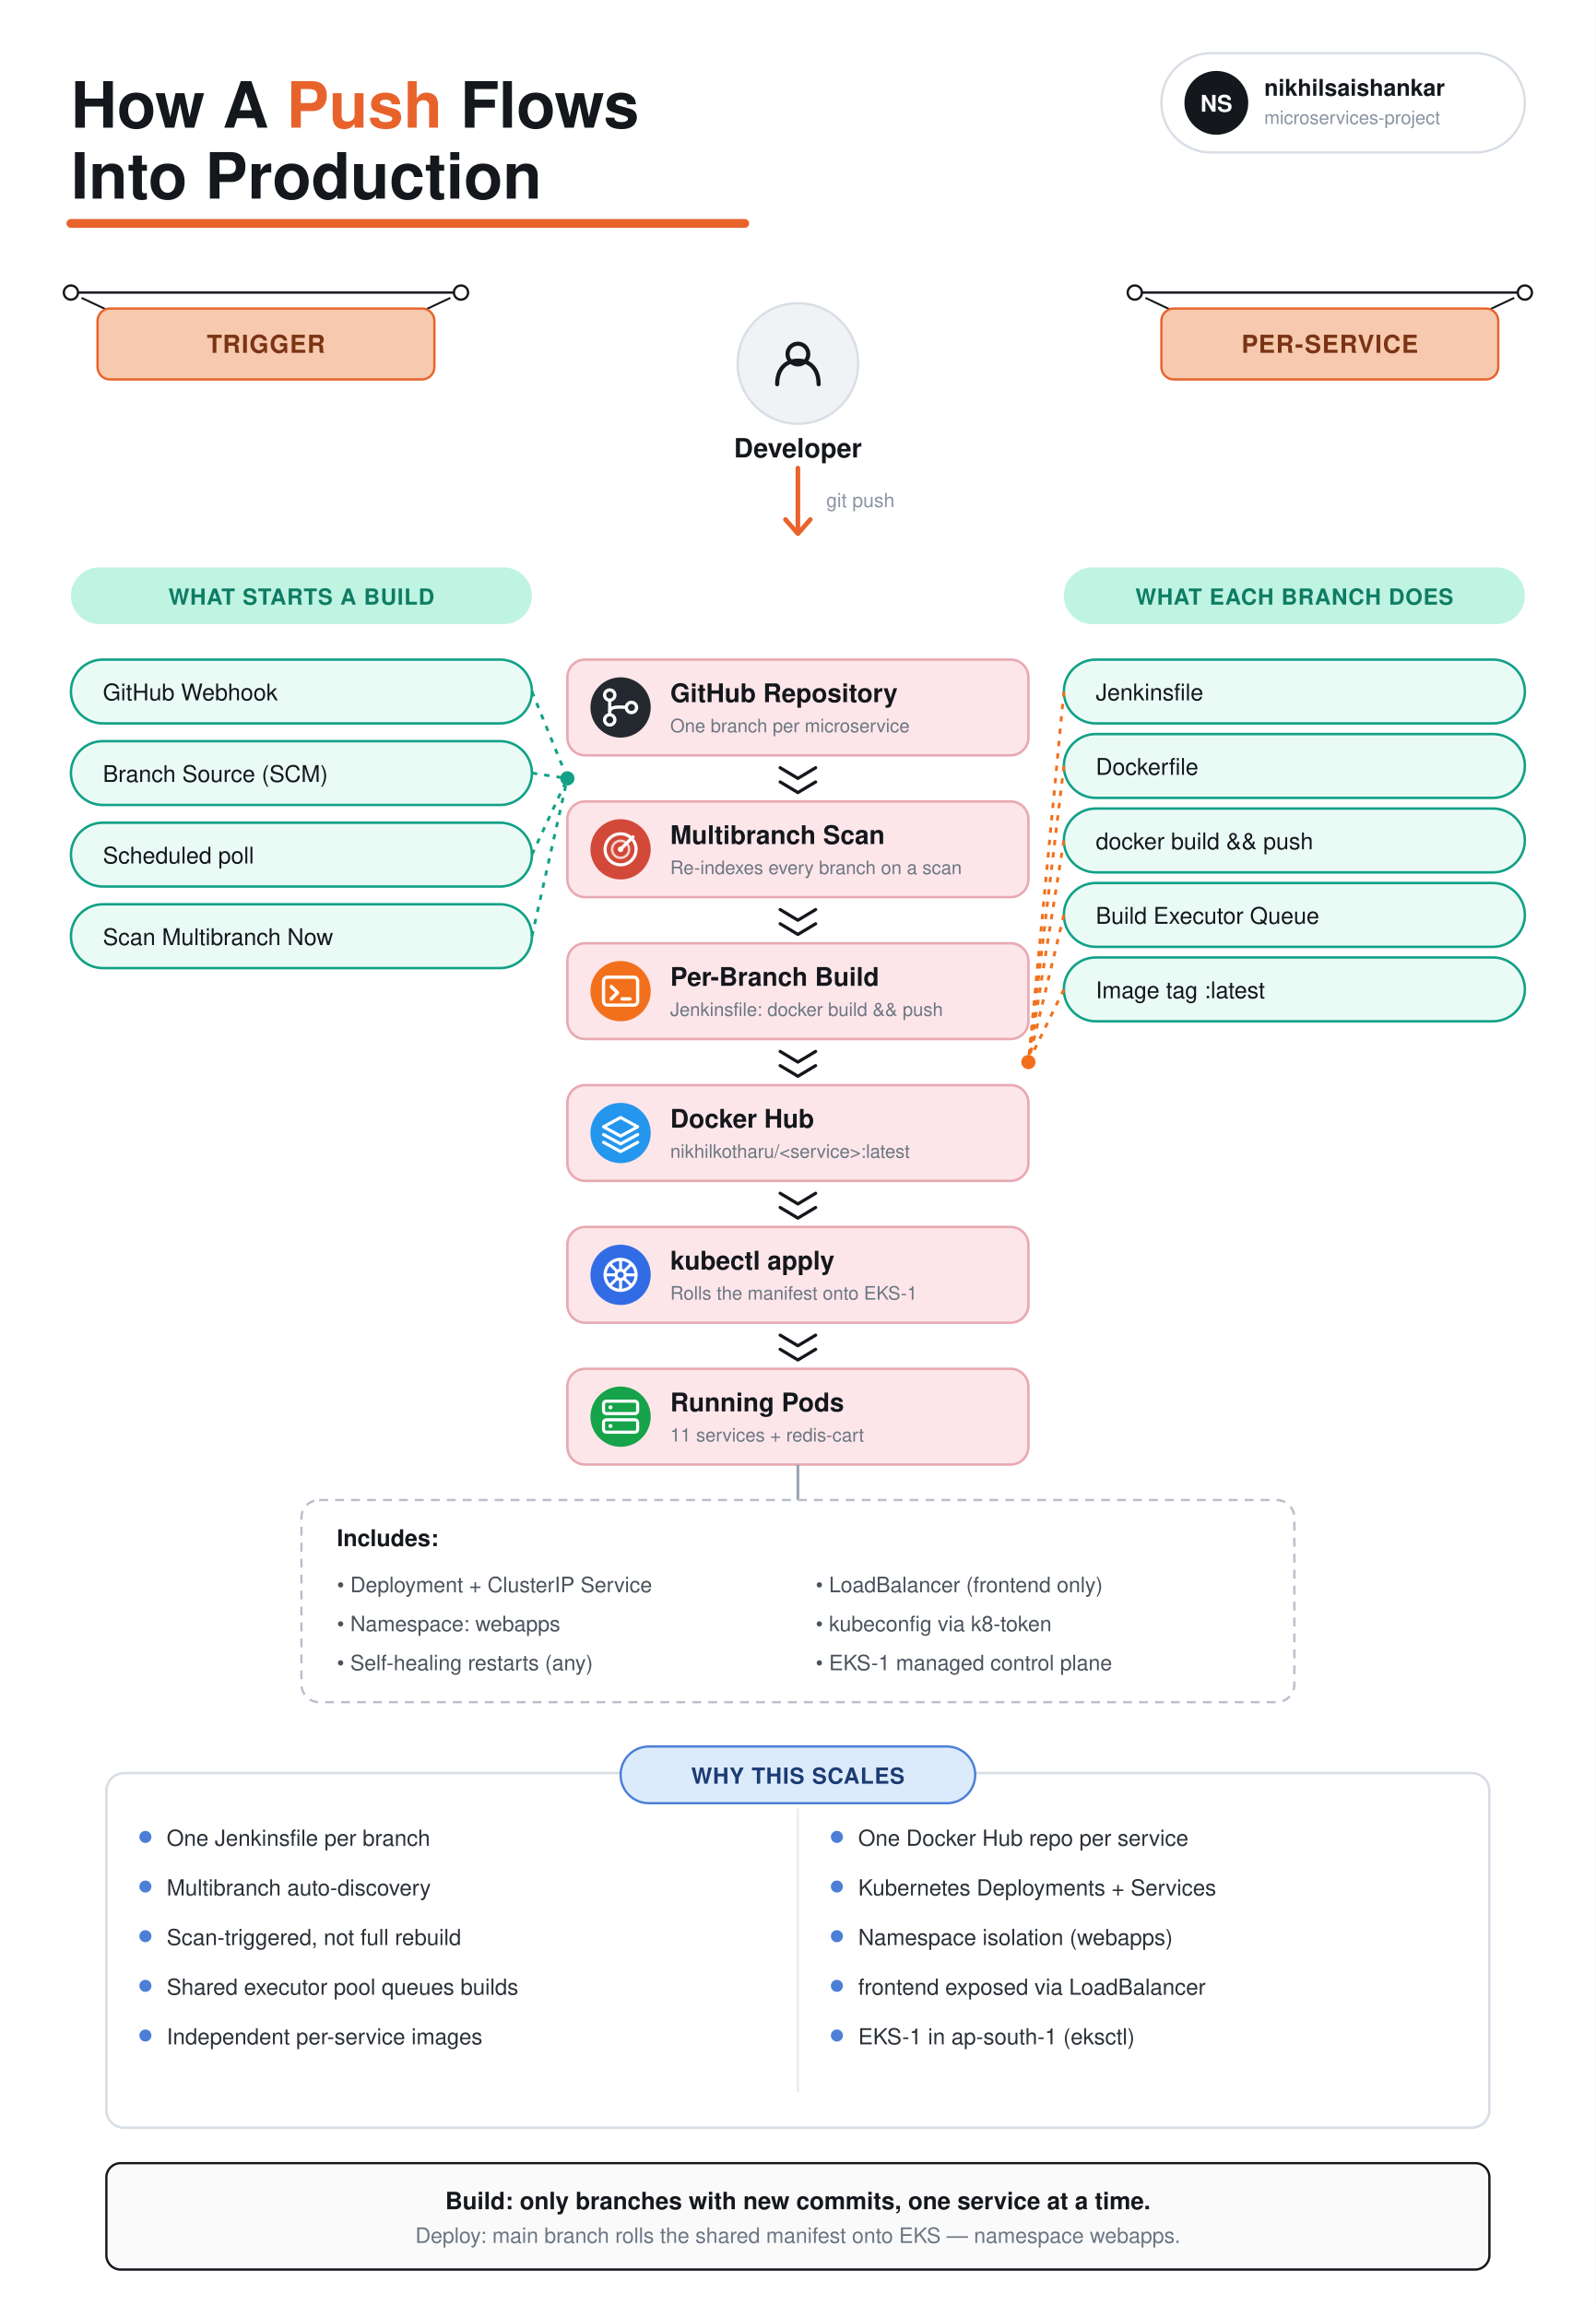
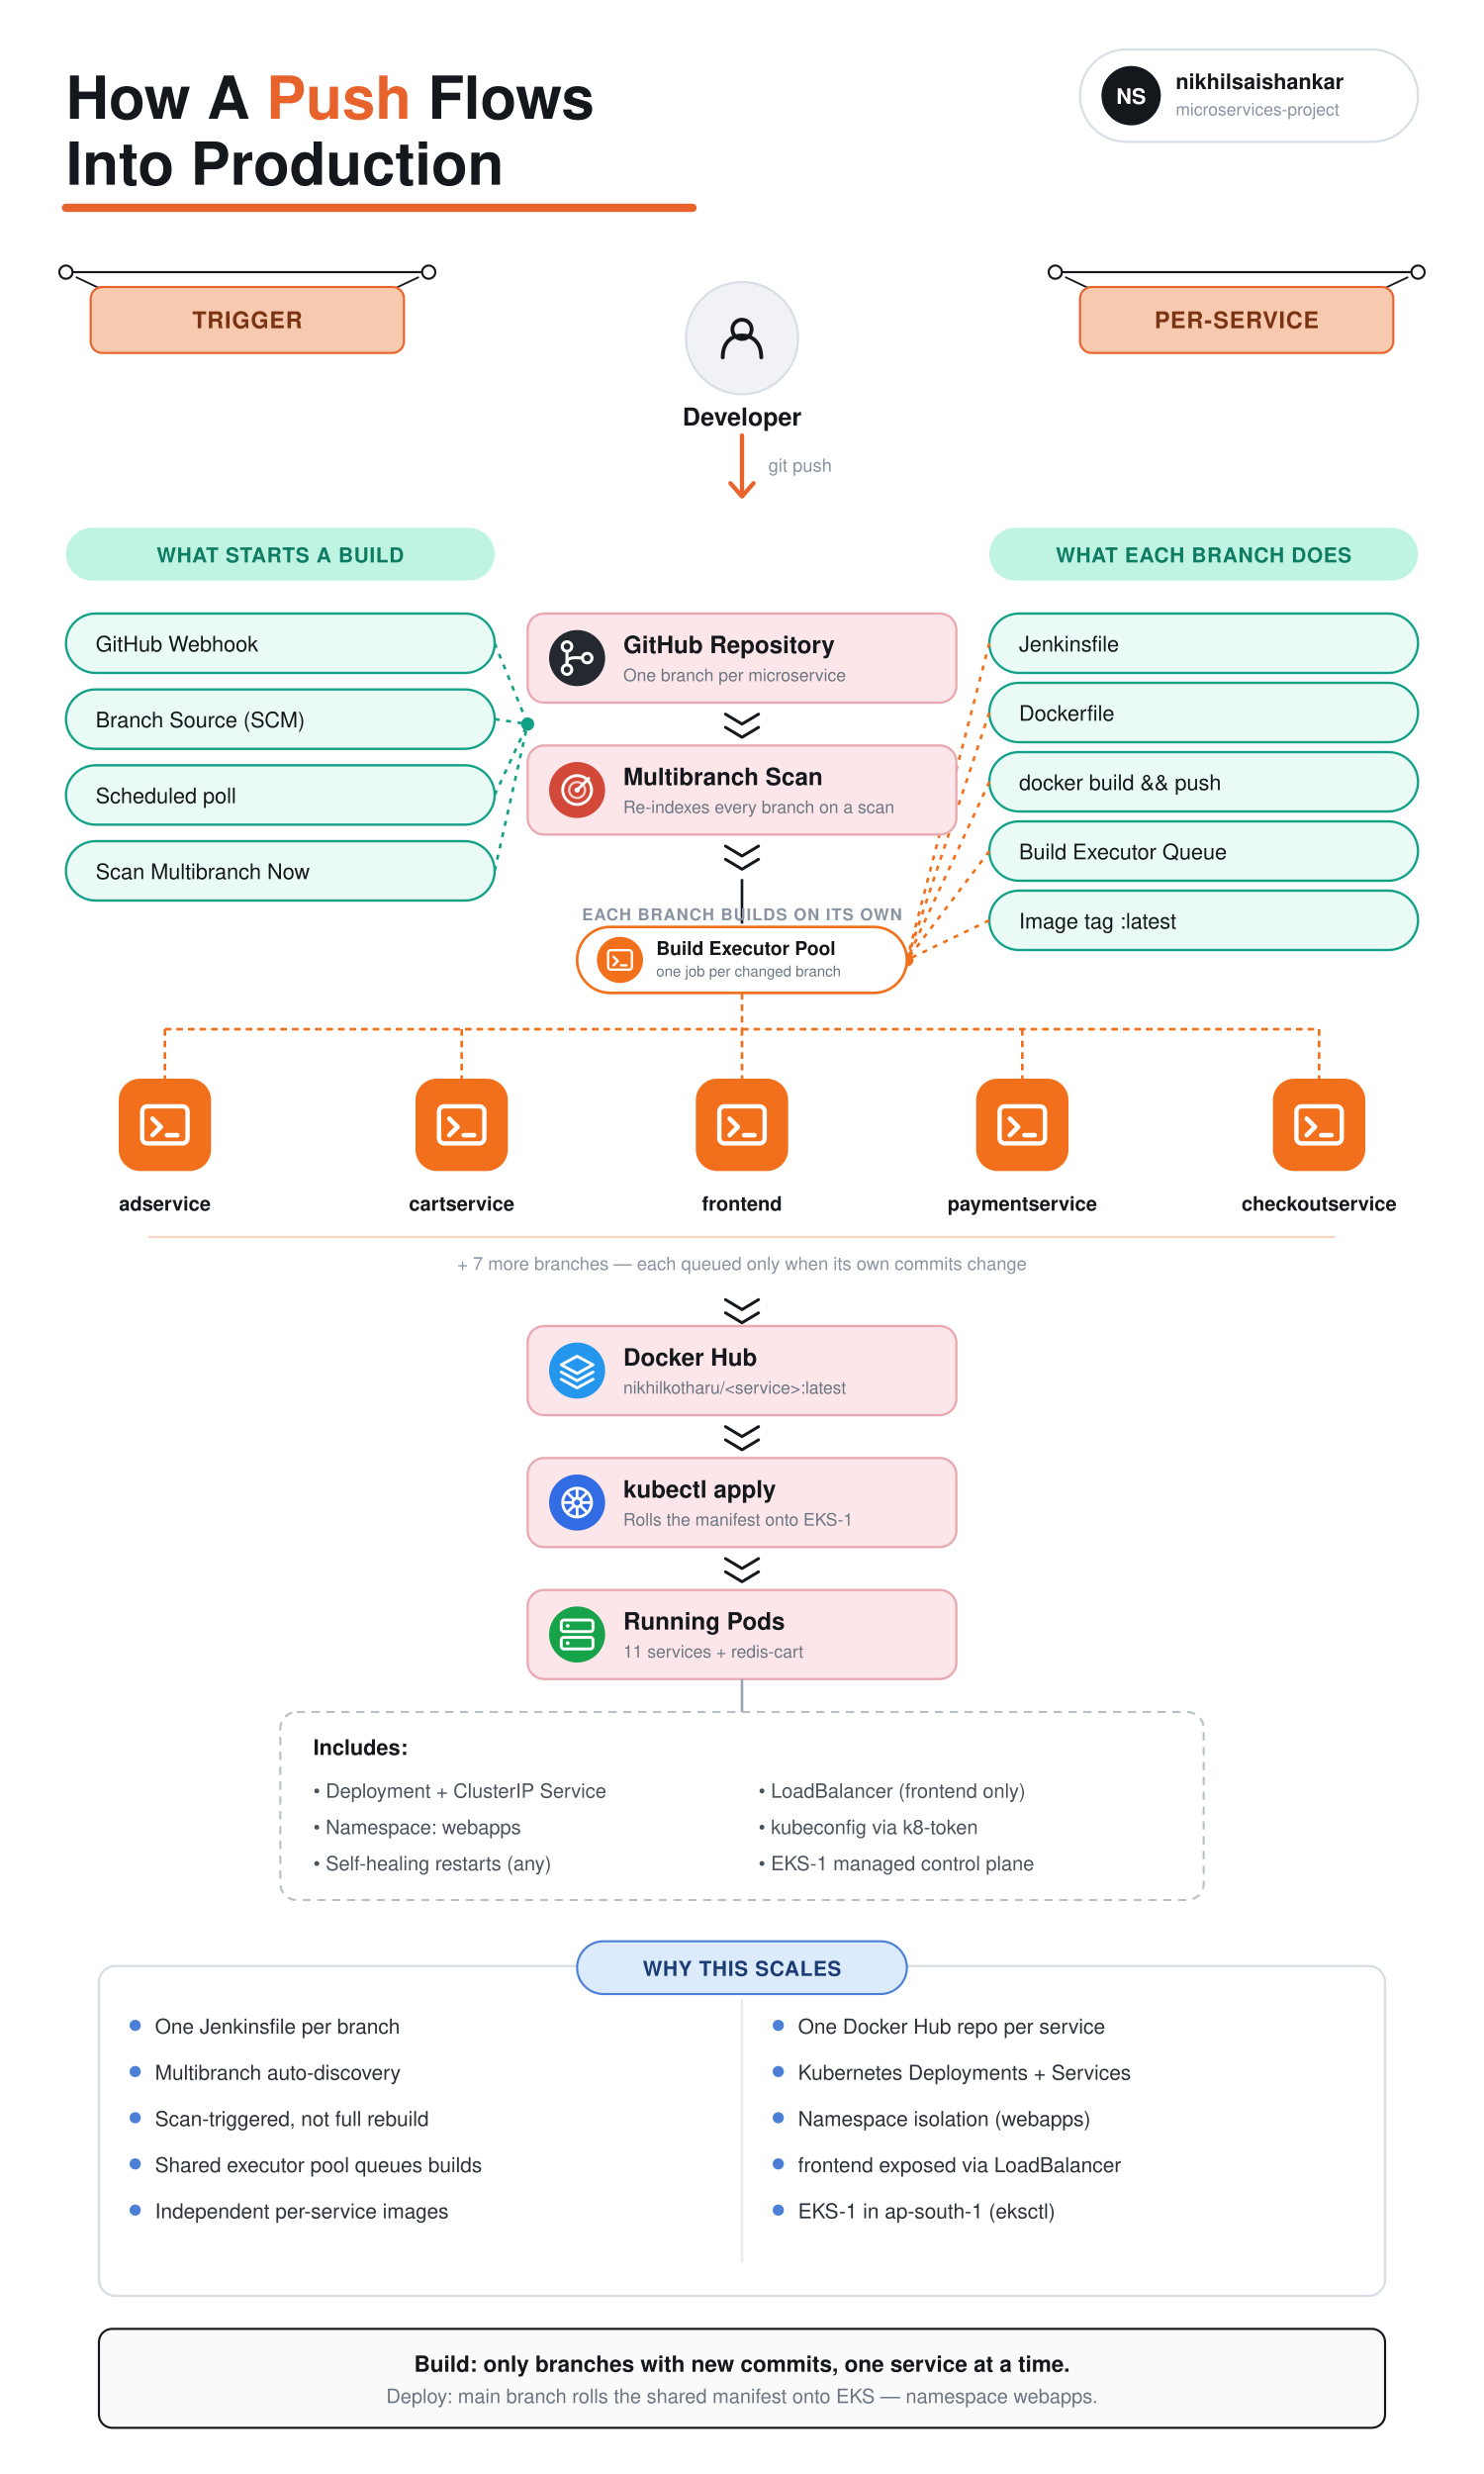
- <svg xmlns="http://www.w3.org/2000/svg" viewBox="0 0 900 1300" font-family="-apple-system,'Segoe UI',Helvetica,Arial,sans-serif">
+ <svg xmlns="http://www.w3.org/2000/svg" viewBox="0 0 900 1500" font-family="-apple-system,'Segoe UI',Helvetica,Arial,sans-serif">
  <defs>
    <symbol id="i-person" viewBox="0 0 32 32">
      <circle cx="16" cy="11" r="5.5" fill="none" stroke="currentColor" stroke-width="2.2" />
      <path d="M5,27 C5,18.5 10,14.5 16,14.5 C22,14.5 27,18.5 27,27" fill="none" stroke="currentColor" stroke-width="2.2" stroke-linecap="round" />
    </symbol>
    <symbol id="i-git" viewBox="0 0 32 32">
      <circle cx="9" cy="8" r="3.3" fill="none" stroke="currentColor" stroke-width="2.1" />
      <circle cx="9" cy="24" r="3.3" fill="none" stroke="currentColor" stroke-width="2.1" />
      <circle cx="23" cy="16" r="3.3" fill="none" stroke="currentColor" stroke-width="2.1" />
      <path d="M9,11.3 V20.7" stroke="currentColor" stroke-width="2.1" />
      <path d="M9,19 C9,15.3 14,15.6 19.8,15.9" fill="none" stroke="currentColor" stroke-width="2.1" />
    </symbol>
    <symbol id="i-scan" viewBox="0 0 32 32">
      <circle cx="16" cy="16" r="10" fill="none" stroke="currentColor" stroke-width="2" />
      <circle cx="16" cy="16" r="5.5" fill="none" stroke="currentColor" stroke-width="1.6" stroke-opacity="0.75" />
      <line x1="16" y1="16" x2="24" y2="8" stroke="currentColor" stroke-width="2.1" stroke-linecap="round" />
      <circle cx="16" cy="16" r="1.8" fill="currentColor" />
    </symbol>
    <symbol id="i-terminal" viewBox="0 0 32 32">
      <rect x="5" y="7" width="22" height="18" rx="2.5" fill="none" stroke="currentColor" stroke-width="2.1" />
      <path d="M10,13 l4,4 l-4,4" fill="none" stroke="currentColor" stroke-width="2.2" stroke-linecap="round" stroke-linejoin="round" />
      <line x1="17" y1="21" x2="22" y2="21" stroke="currentColor" stroke-width="2.2" stroke-linecap="round" />
    </symbol>
    <symbol id="i-layers" viewBox="0 0 32 32">
      <path d="M16,6 L27,12 L16,18 L5,12 Z" fill="none" stroke="currentColor" stroke-width="2" stroke-linejoin="round" />
      <path d="M5,17 L16,23 L27,17" fill="none" stroke="currentColor" stroke-width="2" stroke-linecap="round" stroke-linejoin="round" />
      <path d="M5,22 L16,28 L27,22" fill="none" stroke="currentColor" stroke-width="2" stroke-linecap="round" stroke-linejoin="round" />
    </symbol>
    <symbol id="i-helm" viewBox="0 0 32 32">
      <circle cx="16" cy="16" r="10" fill="none" stroke="currentColor" stroke-width="2" />
      <circle cx="16" cy="16" r="3" fill="none" stroke="currentColor" stroke-width="2" />
      <line x1="16" y1="6" x2="16" y2="12.9" stroke="currentColor" stroke-width="1.9" />
      <line x1="16" y1="19.1" x2="16" y2="26" stroke="currentColor" stroke-width="1.9" />
      <line x1="6" y1="16" x2="12.9" y2="16" stroke="currentColor" stroke-width="1.9" />
      <line x1="19.1" y1="16" x2="26" y2="16" stroke="currentColor" stroke-width="1.9" />
      <line x1="9.1" y1="9.1" x2="13.7" y2="13.7" stroke="currentColor" stroke-width="1.9" />
      <line x1="18.3" y1="18.3" x2="22.9" y2="22.9" stroke="currentColor" stroke-width="1.9" />
      <line x1="22.9" y1="9.1" x2="18.3" y2="13.7" stroke="currentColor" stroke-width="1.9" />
      <line x1="13.7" y1="18.3" x2="9.1" y2="22.9" stroke="currentColor" stroke-width="1.9" />
    </symbol>
    <symbol id="i-server" viewBox="0 0 32 32">
      <rect x="5" y="6" width="22" height="8" rx="1.8" fill="none" stroke="currentColor" stroke-width="2" />
      <rect x="5" y="18" width="22" height="8" rx="1.8" fill="none" stroke="currentColor" stroke-width="2" />
      <circle cx="9.5" cy="10" r="1.3" fill="currentColor" />
      <circle cx="9.5" cy="22" r="1.3" fill="currentColor" />
    </symbol>
  </defs>
-   <rect x="0" y="0" width="900" height="1300" fill="#FFFFFF" />
+   <rect x="0" y="0" width="900" height="1500" fill="#FFFFFF" />
  <text x="40" y="72" font-size="36" font-weight="800" fill="#14171C">How A <tspan fill="#E8632C">Push</tspan> Flows</text>
  <text x="40" y="112" font-size="36" font-weight="800" fill="#14171C">Into Production</text>
  <line x1="40" y1="126" x2="420" y2="126" stroke="#E8632C" stroke-width="5" stroke-linecap="round" />
  <rect x="655" y="30" width="205" height="56" rx="28" fill="#FFFFFF" stroke="#D8DEE5" stroke-width="1.3" />
  <circle cx="686" cy="58" r="18" fill="#14171C" />
  <text x="686" y="63" text-anchor="middle" font-size="13" font-weight="700" fill="#FFFFFF">NS</text>
  <text x="713" y="54" font-size="13" font-weight="700" fill="#14171C">nikhilsaishankar</text>
  <text x="713" y="70" font-size="10.5" fill="#8A93A1">microservices-project</text>
  <line x1="40" y1="165" x2="260" y2="165" stroke="#14171C" stroke-width="1.3" />
  <circle cx="40" cy="165" r="4" fill="#FFFFFF" stroke="#14171C" stroke-width="1.3" />
  <circle cx="260" cy="165" r="4" fill="#FFFFFF" stroke="#14171C" stroke-width="1.3" />
  <line x1="46" y1="168" x2="63" y2="176" stroke="#14171C" stroke-width="1.1" />
  <line x1="254" y1="168" x2="237" y2="176" stroke="#14171C" stroke-width="1.1" />
  <rect x="55" y="174" width="190" height="40" rx="7" fill="#F7C9AE" stroke="#E8632C" stroke-width="1.3" />
  <text x="150" y="199" text-anchor="middle" font-size="14" font-weight="800" fill="#7A3414" letter-spacing="0.5">TRIGGER</text>
  <line x1="640" y1="165" x2="860" y2="165" stroke="#14171C" stroke-width="1.3" />
  <circle cx="640" cy="165" r="4" fill="#FFFFFF" stroke="#14171C" stroke-width="1.3" />
  <circle cx="860" cy="165" r="4" fill="#FFFFFF" stroke="#14171C" stroke-width="1.3" />
  <line x1="646" y1="168" x2="663" y2="176" stroke="#14171C" stroke-width="1.1" />
  <line x1="854" y1="168" x2="837" y2="176" stroke="#14171C" stroke-width="1.1" />
  <rect x="655" y="174" width="190" height="40" rx="7" fill="#F7C9AE" stroke="#E8632C" stroke-width="1.3" />
  <text x="750" y="199" text-anchor="middle" font-size="14" font-weight="800" fill="#7A3414" letter-spacing="0.5">PER-SERVICE</text>
  <circle cx="450" cy="205" r="34" fill="#F0F2F5" stroke="#D8DEE5" stroke-width="1.3" />
  <g color="#14171C">
    <use href="#i-person" x="433" y="188" width="34" height="34" />
  </g>
  <text x="450" y="258" text-anchor="middle" font-size="15" font-weight="800" fill="#14171C">Developer</text>
  <line x1="450" y1="264" x2="450" y2="300" stroke="#E8632C" stroke-width="2.6" stroke-linecap="round" />
  <path d="M443,293 L450,301 L457,293" fill="none" stroke="#E8632C" stroke-width="2.6" stroke-linecap="round" stroke-linejoin="round" />
  <text x="466" y="286" font-size="11" fill="#8A93A1">git push</text>
  <rect x="40" y="320" width="260" height="32" rx="16" fill="#BFF3E2" />
  <text x="170" y="341" text-anchor="middle" font-size="12.5" font-weight="700" fill="#0E7C63" letter-spacing="0.4">WHAT STARTS A BUILD</text>
  <rect x="600" y="320" width="260" height="32" rx="16" fill="#BFF3E2" />
  <text x="730" y="341" text-anchor="middle" font-size="12.5" font-weight="700" fill="#0E7C63" letter-spacing="0.4">WHAT EACH BRANCH DOES</text>
  <g font-size="13" fill="#14171C">
    <rect x="40" y="372" width="260" height="36" rx="18" fill="#EAFBF6" stroke="#12A187" stroke-width="1.4" />
    <text x="58" y="395">GitHub Webhook</text>
    <rect x="40" y="418" width="260" height="36" rx="18" fill="#EAFBF6" stroke="#12A187" stroke-width="1.4" />
    <text x="58" y="441">Branch Source (SCM)</text>
    <rect x="40" y="464" width="260" height="36" rx="18" fill="#EAFBF6" stroke="#12A187" stroke-width="1.4" />
    <text x="58" y="487">Scheduled poll</text>
    <rect x="40" y="510" width="260" height="36" rx="18" fill="#EAFBF6" stroke="#12A187" stroke-width="1.4" />
    <text x="58" y="533">Scan Multibranch Now</text>
  </g>
  <g font-size="13" fill="#14171C">
    <rect x="600" y="372" width="260" height="36" rx="18" fill="#EAFBF6" stroke="#12A187" stroke-width="1.4" />
    <text x="618" y="395">Jenkinsfile</text>
    <rect x="600" y="414" width="260" height="36" rx="18" fill="#EAFBF6" stroke="#12A187" stroke-width="1.4" />
    <text x="618" y="437">Dockerfile</text>
    <rect x="600" y="456" width="260" height="36" rx="18" fill="#EAFBF6" stroke="#12A187" stroke-width="1.4" />
    <text x="618" y="479">docker build &amp;&amp; push</text>
    <rect x="600" y="498" width="260" height="36" rx="18" fill="#EAFBF6" stroke="#12A187" stroke-width="1.4" />
    <text x="618" y="521">Build Executor Queue</text>
    <rect x="600" y="540" width="260" height="36" rx="18" fill="#EAFBF6" stroke="#12A187" stroke-width="1.4" />
    <text x="618" y="563">Image tag :latest</text>
  </g>
  <g fill="none" stroke-dasharray="3 4">
    <path d="M300,390 L320,439" stroke="#12A187" stroke-width="1.6" />
    <path d="M300,436 L320,439" stroke="#12A187" stroke-width="1.6" />
    <path d="M300,482 L320,439" stroke="#12A187" stroke-width="1.6" />
    <path d="M300,528 L320,439" stroke="#12A187" stroke-width="1.6" />
-     <path d="M600,390 L580,599" stroke="#F2701C" stroke-width="1.6" />
-     <path d="M600,432 L580,599" stroke="#F2701C" stroke-width="1.6" />
-     <path d="M600,474 L580,599" stroke="#F2701C" stroke-width="1.6" />
-     <path d="M600,516 L580,599" stroke="#F2701C" stroke-width="1.6" />
-     <path d="M600,558 L580,599" stroke="#F2701C" stroke-width="1.6" />
+     <path d="M600,390 L550,582" stroke="#F2701C" stroke-width="1.6" />
+     <path d="M600,432 L550,582" stroke="#F2701C" stroke-width="1.6" />
+     <path d="M600,474 L550,582" stroke="#F2701C" stroke-width="1.6" />
+     <path d="M600,516 L550,582" stroke="#F2701C" stroke-width="1.6" />
+     <path d="M600,558 L550,582" stroke="#F2701C" stroke-width="1.6" />
  </g>
  <circle cx="320" cy="439" r="4" fill="#12A187" />
-   <circle cx="580" cy="599" r="4" fill="#F2701C" />
+   <circle cx="550" cy="582" r="4" fill="#F2701C" />
  <rect x="320" y="372" width="260" height="54" rx="10" fill="#FDE6E9" stroke="#E8A9B2" stroke-width="1.4" />
  <circle cx="350" cy="399" r="17" fill="#24292F" />
  <use href="#i-git" x="336" y="385" width="28" height="28" color="#FFFFFF" />
  <text x="378" y="396" font-size="14.5" font-weight="800" fill="#14171C">GitHub Repository</text>
  <text x="378" y="413" font-size="10.5" fill="#6B7682">One branch per microservice</text>
  <path d="M440,433 L450,439 L460,433" fill="none" stroke="#14171C" stroke-width="1.8" stroke-linecap="round" stroke-linejoin="round" />
  <path d="M440,441 L450,447 L460,441" fill="none" stroke="#14171C" stroke-width="1.8" stroke-linecap="round" stroke-linejoin="round" />
  <rect x="320" y="452" width="260" height="54" rx="10" fill="#FDE6E9" stroke="#E8A9B2" stroke-width="1.4" />
  <circle cx="350" cy="479" r="17" fill="#D24939" />
  <use href="#i-scan" x="336" y="465" width="28" height="28" color="#FFFFFF" />
  <text x="378" y="476" font-size="14.5" font-weight="800" fill="#14171C">Multibranch Scan</text>
  <text x="378" y="493" font-size="10.5" fill="#6B7682">Re-indexes every branch on a scan</text>
  <path d="M440,513 L450,519 L460,513" fill="none" stroke="#14171C" stroke-width="1.8" stroke-linecap="round" stroke-linejoin="round" />
  <path d="M440,521 L450,527 L460,521" fill="none" stroke="#14171C" stroke-width="1.8" stroke-linecap="round" stroke-linejoin="round" />
-   <rect x="320" y="532" width="260" height="54" rx="10" fill="#FDE6E9" stroke="#E8A9B2" stroke-width="1.4" />
-   <circle cx="350" cy="559" r="17" fill="#F2701C" />
-   <use href="#i-terminal" x="336" y="545" width="28" height="28" color="#FFFFFF" />
-   <text x="378" y="556" font-size="14.5" font-weight="800" fill="#14171C">Per-Branch Build</text>
-   <text x="378" y="573" font-size="10.5" fill="#6B7682">Jenkinsfile: docker build &amp;&amp; push</text>
-   <path d="M440,593 L450,599 L460,593" fill="none" stroke="#14171C" stroke-width="1.8" stroke-linecap="round" stroke-linejoin="round" />
-   <path d="M440,601 L450,607 L460,601" fill="none" stroke="#14171C" stroke-width="1.8" stroke-linecap="round" stroke-linejoin="round" />
-   <rect x="320" y="612" width="260" height="54" rx="10" fill="#FDE6E9" stroke="#E8A9B2" stroke-width="1.4" />
-   <circle cx="350" cy="639" r="17" fill="#2496ED" />
-   <use href="#i-layers" x="336" y="625" width="28" height="28" color="#FFFFFF" />
-   <text x="378" y="636" font-size="14.5" font-weight="800" fill="#14171C">Docker Hub</text>
-   <text x="378" y="653" font-size="10.5" fill="#6B7682">nikhilkotharu/&lt;service&gt;:latest</text>
-   <path d="M440,673 L450,679 L460,673" fill="none" stroke="#14171C" stroke-width="1.8" stroke-linecap="round" stroke-linejoin="round" />
-   <path d="M440,681 L450,687 L460,681" fill="none" stroke="#14171C" stroke-width="1.8" stroke-linecap="round" stroke-linejoin="round" />
-   <rect x="320" y="692" width="260" height="54" rx="10" fill="#FDE6E9" stroke="#E8A9B2" stroke-width="1.4" />
-   <circle cx="350" cy="719" r="17" fill="#326CE5" />
-   <use href="#i-helm" x="336" y="705" width="28" height="28" color="#FFFFFF" />
-   <text x="378" y="716" font-size="14.5" font-weight="800" fill="#14171C">kubectl apply</text>
-   <text x="378" y="733" font-size="10.5" fill="#6B7682">Rolls the manifest onto EKS-1</text>
-   <path d="M440,753 L450,759 L460,753" fill="none" stroke="#14171C" stroke-width="1.8" stroke-linecap="round" stroke-linejoin="round" />
-   <path d="M440,761 L450,767 L460,761" fill="none" stroke="#14171C" stroke-width="1.8" stroke-linecap="round" stroke-linejoin="round" />
-   <rect x="320" y="772" width="260" height="54" rx="10" fill="#FDE6E9" stroke="#E8A9B2" stroke-width="1.4" />
-   <circle cx="350" cy="799" r="17" fill="#16A34A" />
-   <use href="#i-server" x="336" y="785" width="28" height="28" color="#FFFFFF" />
-   <text x="378" y="796" font-size="14.5" font-weight="800" fill="#14171C">Running Pods</text>
-   <text x="378" y="813" font-size="10.5" fill="#6B7682">11 services + redis-cart</text>
-   <line x1="450" y1="826" x2="450" y2="846" stroke="#9AA5B1" stroke-width="1.6" />
-   <rect x="170" y="846" width="560" height="114" rx="10" fill="none" stroke="#B9C0C9" stroke-width="1.3" stroke-dasharray="5 4" />
-   <text x="190" y="872" font-size="13" font-weight="800" fill="#14171C">Includes:</text>
+   <line x1="450" y1="533" x2="450" y2="560" stroke="#14171C" stroke-width="1.6" />
+   <text x="450" y="558" text-anchor="middle" font-size="10" font-weight="700" fill="#8A93A1" letter-spacing="0.6">EACH BRANCH BUILDS ON ITS OWN</text>
+   <rect x="350" y="562" width="200" height="40" rx="20" fill="#FFFFFF" stroke="#F2701C" stroke-width="1.6" />
+   <circle cx="376" cy="582" r="14" fill="#F2701C" />
+   <use href="#i-terminal" x="365.5" y="571.5" width="21" height="21" color="#FFFFFF" />
+   <text x="398" y="579" font-size="11.5" font-weight="800" fill="#14171C">Build Executor Pool</text>
+   <text x="398" y="592" font-size="9" fill="#6B7682">one job per changed branch</text>
+   <g fill="none" stroke="#F2701C" stroke-width="1.6" stroke-dasharray="4 3">
+     <path d="M450,602 L450,624" />
+     <path d="M100,624 L800,624" />
+     <path d="M100,624 L100,654" />
+     <path d="M280,624 L280,654" />
+     <path d="M450,624 L450,654" />
+     <path d="M620,624 L620,654" />
+     <path d="M800,624 L800,654" />
+   </g>
+   <g>
+     <rect x="72" y="654" width="56" height="56" rx="13" fill="#F2701C" />
+     <use href="#i-terminal" x="80" y="662" width="40" height="40" color="#FFFFFF" />
+   </g>
+   <text x="100" y="734" text-anchor="middle" font-size="12" font-weight="700" fill="#14171C">adservice</text>
+   <g>
+     <rect x="252" y="654" width="56" height="56" rx="13" fill="#F2701C" />
+     <use href="#i-terminal" x="260" y="662" width="40" height="40" color="#FFFFFF" />
+   </g>
+   <text x="280" y="734" text-anchor="middle" font-size="12" font-weight="700" fill="#14171C">cartservice</text>
+   <g>
+     <rect x="422" y="654" width="56" height="56" rx="13" fill="#F2701C" />
+     <use href="#i-terminal" x="430" y="662" width="40" height="40" color="#FFFFFF" />
+   </g>
+   <text x="450" y="734" text-anchor="middle" font-size="12" font-weight="700" fill="#14171C">frontend</text>
+   <g>
+     <rect x="592" y="654" width="56" height="56" rx="13" fill="#F2701C" />
+     <use href="#i-terminal" x="600" y="662" width="40" height="40" color="#FFFFFF" />
+   </g>
+   <text x="620" y="734" text-anchor="middle" font-size="12" font-weight="700" fill="#14171C">paymentservice</text>
+   <g>
+     <rect x="772" y="654" width="56" height="56" rx="13" fill="#F2701C" />
+     <use href="#i-terminal" x="780" y="662" width="40" height="40" color="#FFFFFF" />
+   </g>
+   <text x="800" y="734" text-anchor="middle" font-size="12" font-weight="700" fill="#14171C">checkoutservice</text>
+   <line x1="90" y1="750" x2="810" y2="750" stroke="#F6D8C4" stroke-width="1.4" />
+   <text x="450" y="770" text-anchor="middle" font-size="11" fill="#8A93A1">+ 7 more branches — each queued only when its own commits change</text>
+   <path d="M440,788 L450,794 L460,788" fill="none" stroke="#14171C" stroke-width="1.8" stroke-linecap="round" stroke-linejoin="round" />
+   <path d="M440,796 L450,802 L460,796" fill="none" stroke="#14171C" stroke-width="1.8" stroke-linecap="round" stroke-linejoin="round" />
+   <rect x="320" y="804" width="260" height="54" rx="10" fill="#FDE6E9" stroke="#E8A9B2" stroke-width="1.4" />
+   <circle cx="350" cy="831" r="17" fill="#2496ED" />
+   <use href="#i-layers" x="336" y="817" width="28" height="28" color="#FFFFFF" />
+   <text x="378" y="828" font-size="14.5" font-weight="800" fill="#14171C">Docker Hub</text>
+   <text x="378" y="845" font-size="10.5" fill="#6B7682">nikhilkotharu/&lt;service&gt;:latest</text>
+   <path d="M440,865 L450,871 L460,865" fill="none" stroke="#14171C" stroke-width="1.8" stroke-linecap="round" stroke-linejoin="round" />
+   <path d="M440,873 L450,879 L460,873" fill="none" stroke="#14171C" stroke-width="1.8" stroke-linecap="round" stroke-linejoin="round" />
+   <rect x="320" y="884" width="260" height="54" rx="10" fill="#FDE6E9" stroke="#E8A9B2" stroke-width="1.4" />
+   <circle cx="350" cy="911" r="17" fill="#326CE5" />
+   <use href="#i-helm" x="336" y="897" width="28" height="28" color="#FFFFFF" />
+   <text x="378" y="908" font-size="14.5" font-weight="800" fill="#14171C">kubectl apply</text>
+   <text x="378" y="925" font-size="10.5" fill="#6B7682">Rolls the manifest onto EKS-1</text>
+   <path d="M440,945 L450,951 L460,945" fill="none" stroke="#14171C" stroke-width="1.8" stroke-linecap="round" stroke-linejoin="round" />
+   <path d="M440,953 L450,959 L460,953" fill="none" stroke="#14171C" stroke-width="1.8" stroke-linecap="round" stroke-linejoin="round" />
+   <rect x="320" y="964" width="260" height="54" rx="10" fill="#FDE6E9" stroke="#E8A9B2" stroke-width="1.4" />
+   <circle cx="350" cy="991" r="17" fill="#16A34A" />
+   <use href="#i-server" x="336" y="977" width="28" height="28" color="#FFFFFF" />
+   <text x="378" y="988" font-size="14.5" font-weight="800" fill="#14171C">Running Pods</text>
+   <text x="378" y="1005" font-size="10.5" fill="#6B7682">11 services + redis-cart</text>
+   <line x1="450" y1="1018" x2="450" y2="1038" stroke="#9AA5B1" stroke-width="1.6" />
+   <rect x="170" y="1038" width="560" height="114" rx="10" fill="none" stroke="#B9C0C9" stroke-width="1.3" stroke-dasharray="5 4" />
+   <text x="190" y="1064" font-size="13" font-weight="800" fill="#14171C">Includes:</text>
  <g font-size="12" fill="#4A525C">
-     <text x="190" y="898">• Deployment + ClusterIP Service</text>
-     <text x="190" y="920">• Namespace: webapps</text>
-     <text x="190" y="942">• Self-healing restarts (any)</text>
-     <text x="460" y="898">• LoadBalancer (frontend only)</text>
-     <text x="460" y="920">• kubeconfig via k8-token</text>
-     <text x="460" y="942">• EKS-1 managed control plane</text>
-   </g>
-   <rect x="60" y="1000" width="780" height="200" rx="10" fill="none" stroke="#D8DEE5" stroke-width="1.4" />
-   <line x1="450" y1="1020" x2="450" y2="1180" stroke="#E9ECEF" stroke-width="1.3" />
-   <rect x="350" y="985" width="200" height="32" rx="16" fill="#DCEBFC" stroke="#4C7FD6" stroke-width="1.3" />
-   <text x="450" y="1006" text-anchor="middle" font-size="12.5" font-weight="800" fill="#1B3B73" letter-spacing="0.4">WHY THIS SCALES</text>
+     <text x="190" y="1090">• Deployment + ClusterIP Service</text>
+     <text x="190" y="1112">• Namespace: webapps</text>
+     <text x="190" y="1134">• Self-healing restarts (any)</text>
+     <text x="460" y="1090">• LoadBalancer (frontend only)</text>
+     <text x="460" y="1112">• kubeconfig via k8-token</text>
+     <text x="460" y="1134">• EKS-1 managed control plane</text>
+   </g>
+   <rect x="60" y="1192" width="780" height="200" rx="10" fill="none" stroke="#D8DEE5" stroke-width="1.4" />
+   <line x1="450" y1="1212" x2="450" y2="1372" stroke="#E9ECEF" stroke-width="1.3" />
+   <rect x="350" y="1177" width="200" height="32" rx="16" fill="#DCEBFC" stroke="#4C7FD6" stroke-width="1.3" />
+   <text x="450" y="1198" text-anchor="middle" font-size="12.5" font-weight="800" fill="#1B3B73" letter-spacing="0.4">WHY THIS SCALES</text>
  <g font-size="12.5" fill="#2B3138">
-     <circle cx="82" cy="1036" r="3.4" fill="#4C7FD6" />
-     <text x="94" y="1041">One Jenkinsfile per branch</text>
-     <circle cx="82" cy="1064" r="3.4" fill="#4C7FD6" />
-     <text x="94" y="1069">Multibranch auto-discovery</text>
-     <circle cx="82" cy="1092" r="3.4" fill="#4C7FD6" />
-     <text x="94" y="1097">Scan-triggered, not full rebuild</text>
-     <circle cx="82" cy="1120" r="3.4" fill="#4C7FD6" />
-     <text x="94" y="1125">Shared executor pool queues builds</text>
-     <circle cx="82" cy="1148" r="3.4" fill="#4C7FD6" />
-     <text x="94" y="1153">Independent per-service images</text>
-     <circle cx="472" cy="1036" r="3.4" fill="#4C7FD6" />
-     <text x="484" y="1041">One Docker Hub repo per service</text>
-     <circle cx="472" cy="1064" r="3.4" fill="#4C7FD6" />
-     <text x="484" y="1069">Kubernetes Deployments + Services</text>
-     <circle cx="472" cy="1092" r="3.4" fill="#4C7FD6" />
-     <text x="484" y="1097">Namespace isolation (webapps)</text>
-     <circle cx="472" cy="1120" r="3.4" fill="#4C7FD6" />
-     <text x="484" y="1125">frontend exposed via LoadBalancer</text>
-     <circle cx="472" cy="1148" r="3.4" fill="#4C7FD6" />
-     <text x="484" y="1153">EKS-1 in ap-south-1 (eksctl)</text>
-   </g>
-   <rect x="60" y="1220" width="780" height="60" rx="8" fill="#FAFAFA" stroke="#14171C" stroke-width="1.3" />
-   <text x="450" y="1246" text-anchor="middle" font-size="13.5" font-weight="700" fill="#14171C">Build: only branches with new commits, one service at a time.</text>
-   <text x="450" y="1265" text-anchor="middle" font-size="12" fill="#6B7682">Deploy: main branch rolls the shared manifest onto EKS — namespace webapps.</text>
+     <circle cx="82" cy="1228" r="3.4" fill="#4C7FD6" />
+     <text x="94" y="1233">One Jenkinsfile per branch</text>
+     <circle cx="82" cy="1256" r="3.4" fill="#4C7FD6" />
+     <text x="94" y="1261">Multibranch auto-discovery</text>
+     <circle cx="82" cy="1284" r="3.4" fill="#4C7FD6" />
+     <text x="94" y="1289">Scan-triggered, not full rebuild</text>
+     <circle cx="82" cy="1312" r="3.4" fill="#4C7FD6" />
+     <text x="94" y="1317">Shared executor pool queues builds</text>
+     <circle cx="82" cy="1340" r="3.4" fill="#4C7FD6" />
+     <text x="94" y="1345">Independent per-service images</text>
+     <circle cx="472" cy="1228" r="3.4" fill="#4C7FD6" />
+     <text x="484" y="1233">One Docker Hub repo per service</text>
+     <circle cx="472" cy="1256" r="3.4" fill="#4C7FD6" />
+     <text x="484" y="1261">Kubernetes Deployments + Services</text>
+     <circle cx="472" cy="1284" r="3.4" fill="#4C7FD6" />
+     <text x="484" y="1289">Namespace isolation (webapps)</text>
+     <circle cx="472" cy="1312" r="3.4" fill="#4C7FD6" />
+     <text x="484" y="1317">frontend exposed via LoadBalancer</text>
+     <circle cx="472" cy="1340" r="3.4" fill="#4C7FD6" />
+     <text x="484" y="1345">EKS-1 in ap-south-1 (eksctl)</text>
+   </g>
+   <rect x="60" y="1412" width="780" height="60" rx="8" fill="#FAFAFA" stroke="#14171C" stroke-width="1.3" />
+   <text x="450" y="1438" text-anchor="middle" font-size="13.5" font-weight="700" fill="#14171C">Build: only branches with new commits, one service at a time.</text>
+   <text x="450" y="1457" text-anchor="middle" font-size="12" fill="#6B7682">Deploy: main branch rolls the shared manifest onto EKS — namespace webapps.</text>
</svg>
